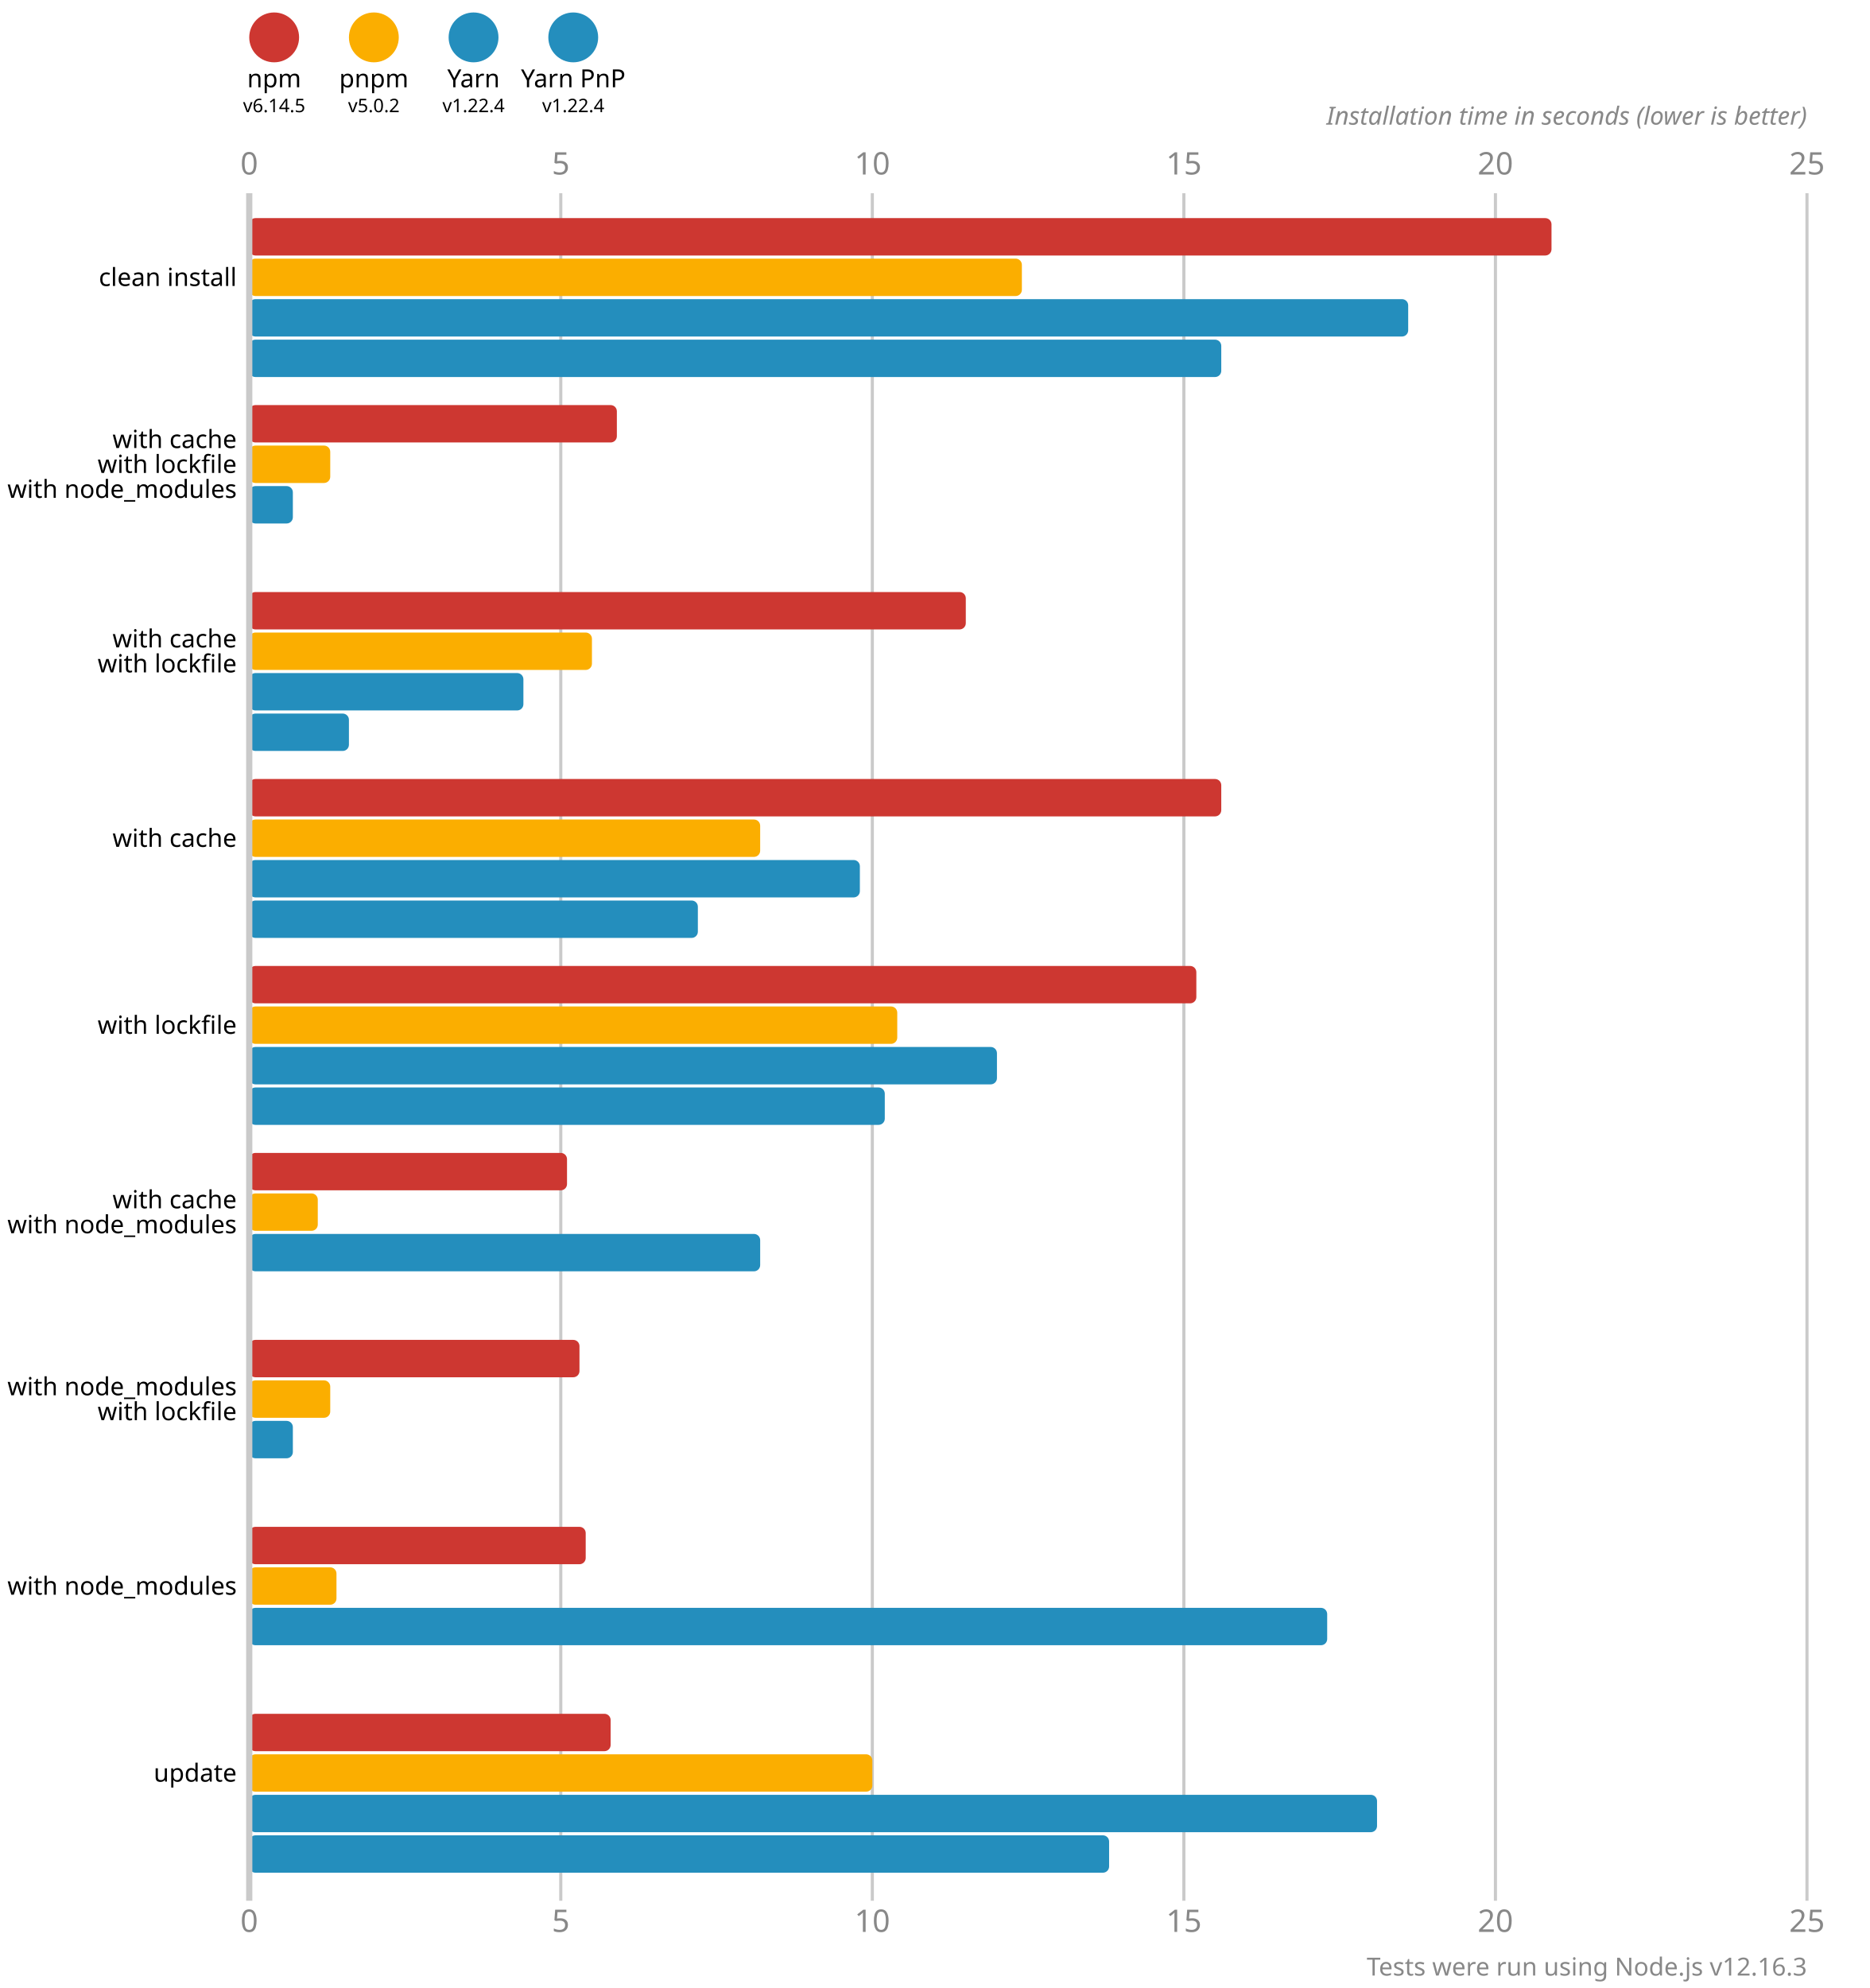
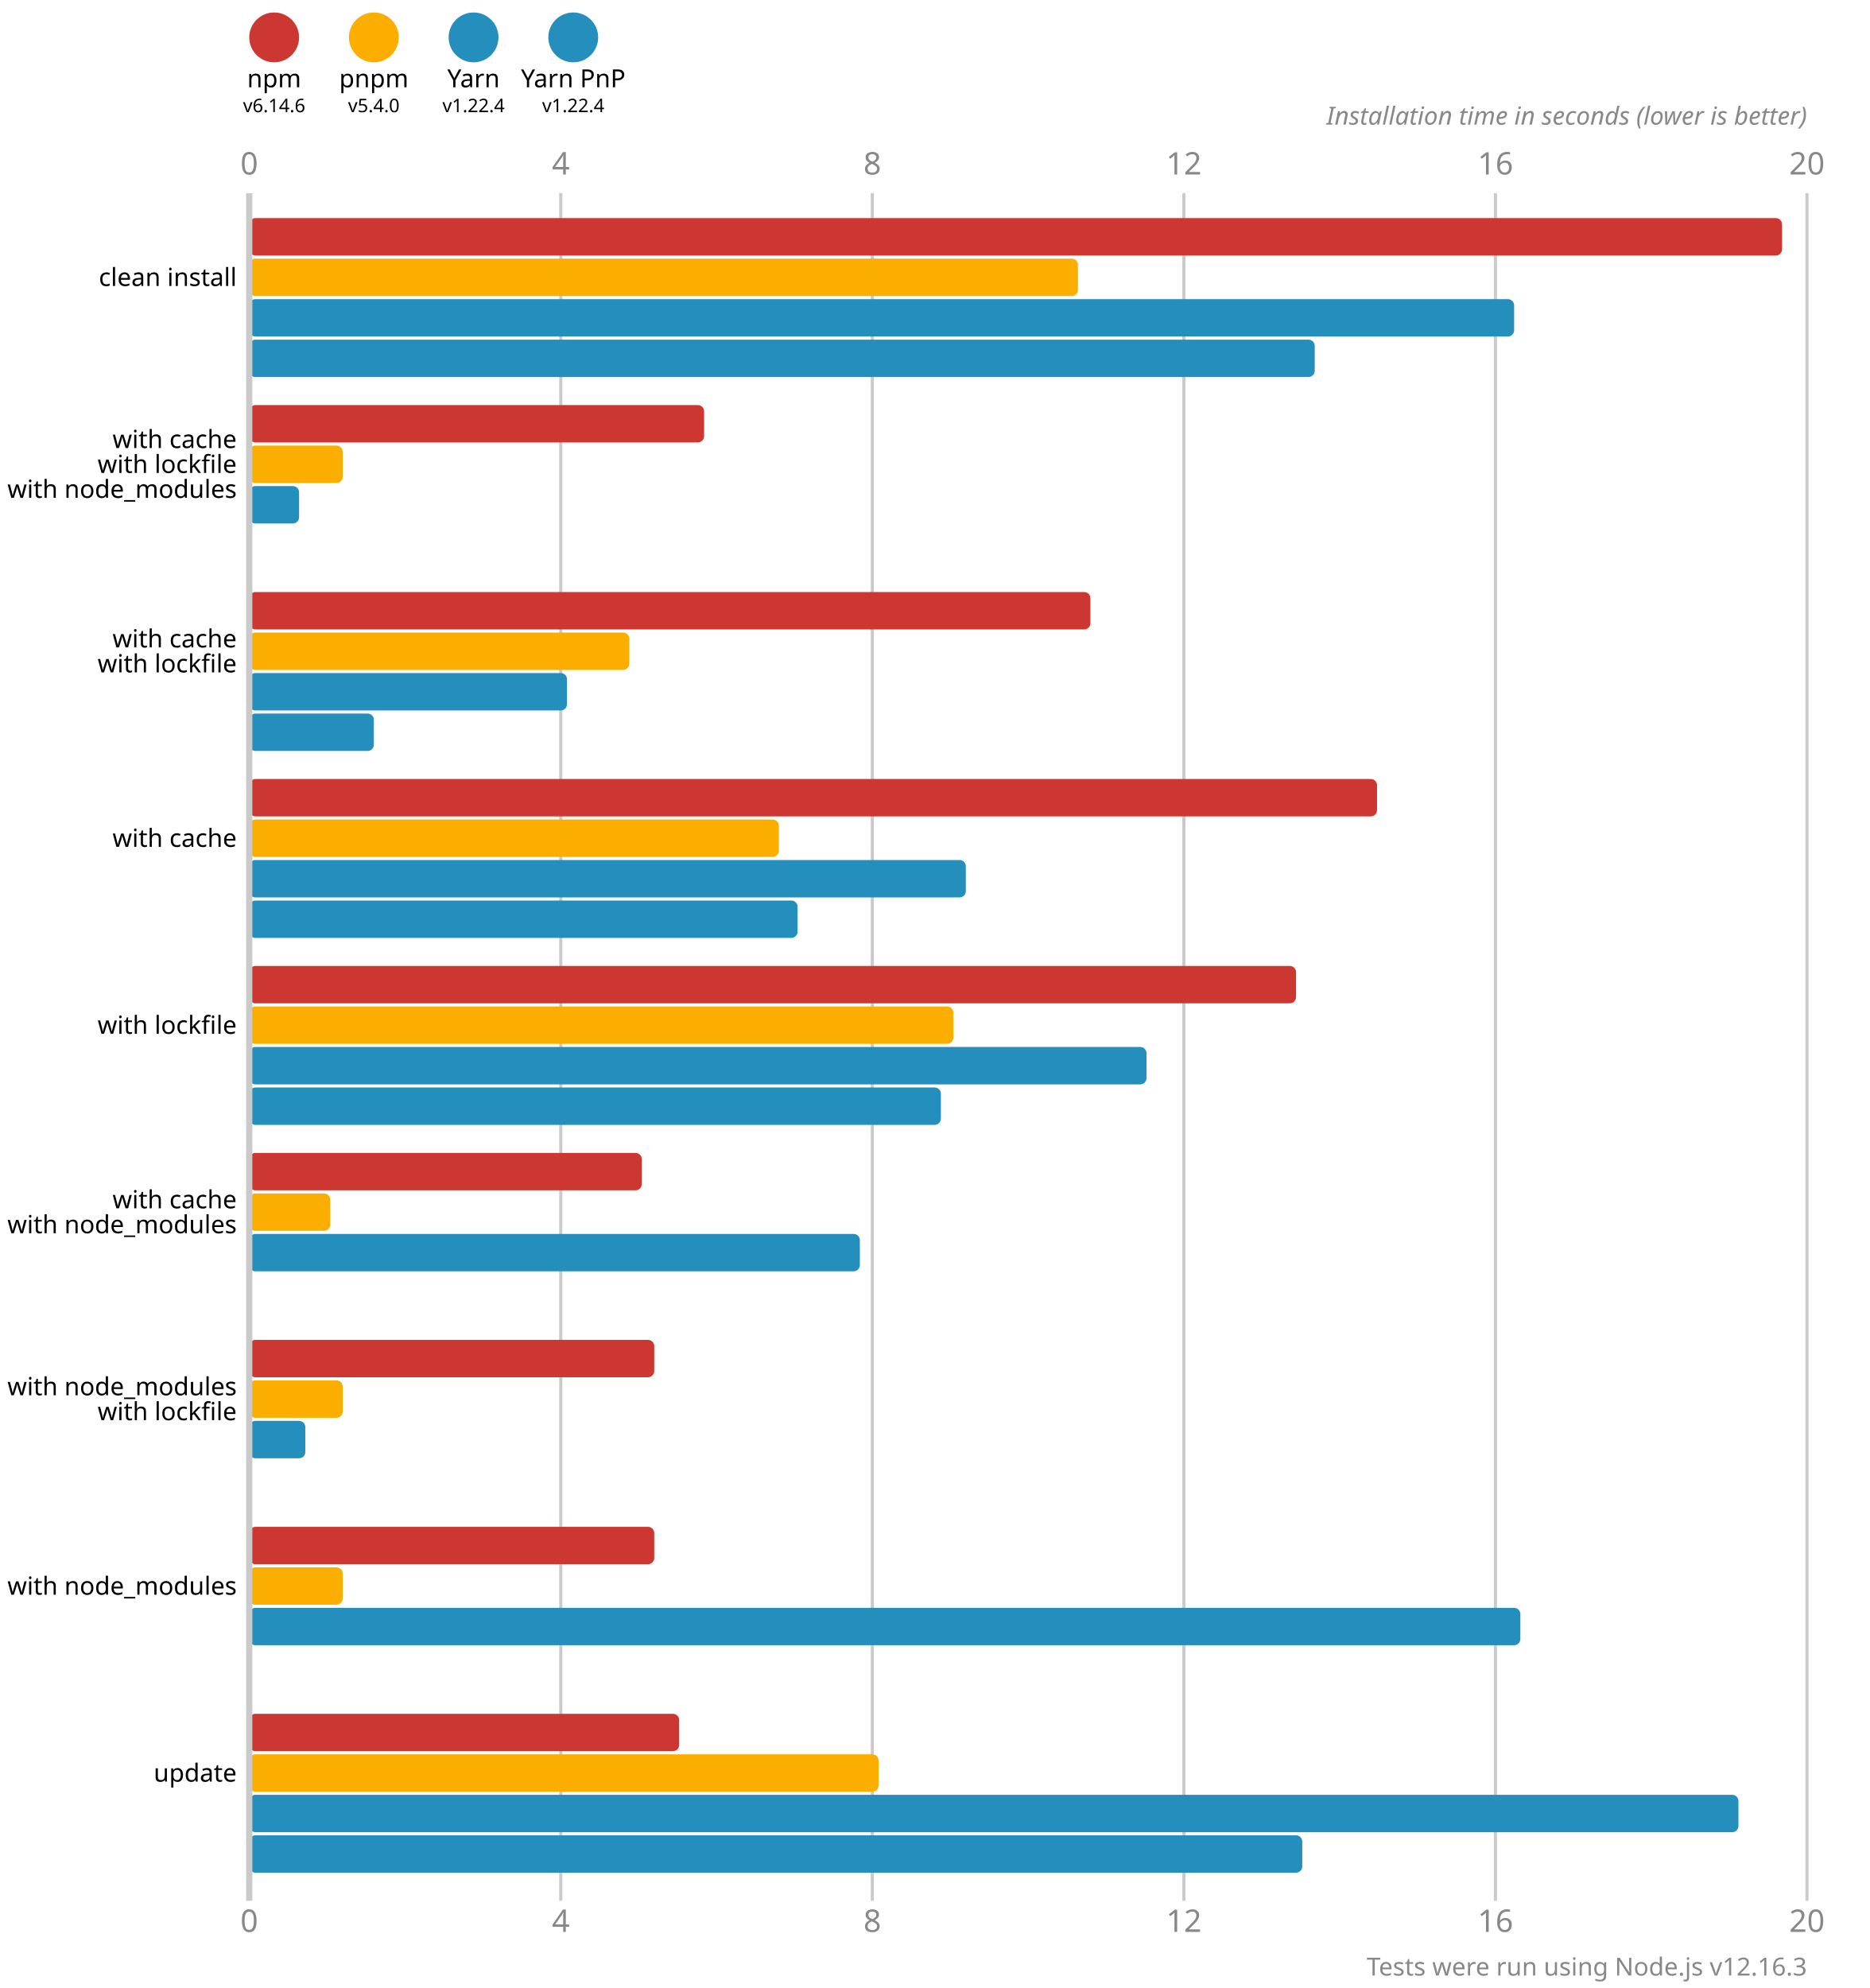
<svg xmlns="http://www.w3.org/2000/svg" version="1.1" viewBox="0 0 300 319">
  <style>
    .font { font-family: sans-serif; }
    .s3 { font-size: 3px; }
    .s4 { font-size: 4px; }
    .s5 { font-size: 5px; }
    .line { stroke: #cacaca; }
    .width { stroke-width: 0.5; }
    .text { fill: #888; }
  </style>
  <circle cx="44" cy="6" r="4" fill="#cd3731" />
  <text x="44" y="14" class="font s4" text-anchor="middle">npm</text>
-   <text x="44" y="18" class="font s3" text-anchor="middle">v6.14.5</text>
+   <text x="44" y="18" class="font s3" text-anchor="middle">v6.14.6</text>
  <circle cx="60" cy="6" r="4" fill="#fbae00" />
  <text x="60" y="14" class="font s4" text-anchor="middle">pnpm</text>
-   <text x="60" y="18" class="font s3" text-anchor="middle">v5.0.2</text>
+   <text x="60" y="18" class="font s3" text-anchor="middle">v5.4.0</text>
  <circle cx="76" cy="6" r="4" fill="#248ebd" />
  <text x="76" y="14" class="font s4" text-anchor="middle">Yarn</text>
  <text x="76" y="18" class="font s3" text-anchor="middle">v1.22.4</text>
  <circle cx="92" cy="6" r="4" fill="#248ebd" />
  <text x="92" y="14" class="font s4" text-anchor="middle">Yarn PnP</text>
  <text x="92" y="18" class="font s3" text-anchor="middle">v1.22.4</text>
  <text x="40" y="28" class="font s5 text" text-anchor="middle">0</text>
  <text x="40" y="310" class="font s5 text" text-anchor="middle">0</text>
  <line x1="90" y1="31" x2="90" y2="305" class="line width" />
-   <text x="90" y="28" class="font s5 text" text-anchor="middle">5</text>
-   <text x="90" y="310" class="font s5 text" text-anchor="middle">5</text>
+   <text x="90" y="28" class="font s5 text" text-anchor="middle">4</text>
+   <text x="90" y="310" class="font s5 text" text-anchor="middle">4</text>
  <line x1="140" y1="31" x2="140" y2="305" class="line width" />
-   <text x="140" y="28" class="font s5 text" text-anchor="middle">10</text>
-   <text x="140" y="310" class="font s5 text" text-anchor="middle">10</text>
+   <text x="140" y="28" class="font s5 text" text-anchor="middle">8</text>
+   <text x="140" y="310" class="font s5 text" text-anchor="middle">8</text>
  <line x1="190" y1="31" x2="190" y2="305" class="line width" />
-   <text x="190" y="28" class="font s5 text" text-anchor="middle">15</text>
-   <text x="190" y="310" class="font s5 text" text-anchor="middle">15</text>
+   <text x="190" y="28" class="font s5 text" text-anchor="middle">12</text>
+   <text x="190" y="310" class="font s5 text" text-anchor="middle">12</text>
  <line x1="240" y1="31" x2="240" y2="305" class="line width" />
-   <text x="240" y="28" class="font s5 text" text-anchor="middle">20</text>
-   <text x="240" y="310" class="font s5 text" text-anchor="middle">20</text>
+   <text x="240" y="28" class="font s5 text" text-anchor="middle">16</text>
+   <text x="240" y="310" class="font s5 text" text-anchor="middle">16</text>
  <line x1="290" y1="31" x2="290" y2="305" class="line width" />
-   <text x="290" y="28" class="font s5 text" text-anchor="middle">25</text>
-   <text x="290" y="310" class="font s5 text" text-anchor="middle">25</text>
+   <text x="290" y="28" class="font s5 text" text-anchor="middle">20</text>
+   <text x="290" y="310" class="font s5 text" text-anchor="middle">20</text>
  <text x="290" y="20" class="font s4 text" font-style="italic" text-anchor="end">Installation time in seconds (lower is better)</text>
-   <rect x="40" y="35" width="209" height="6" fill="#cd3731" rx="1" ry="1" />
-   <rect x="40" y="41.5" width="124" height="6" fill="#fbae00" rx="1" ry="1" />
-   <rect x="40" y="48" width="186" height="6" fill="#248ebd" rx="1" ry="1" />
-   <rect x="40" y="54.5" width="156" height="6" fill="#248ebd" rx="1" ry="1" />
-   <rect x="40" y="65" width="59" height="6" fill="#cd3731" rx="1" ry="1" />
-   <rect x="40" y="71.5" width="13" height="6" fill="#fbae00" rx="1" ry="1" />
-   <rect x="40" y="78" width="7" height="6" fill="#248ebd" rx="1" ry="1" />
+   <rect x="40" y="35" width="246" height="6" fill="#cd3731" rx="1" ry="1" />
+   <rect x="40" y="41.5" width="133" height="6" fill="#fbae00" rx="1" ry="1" />
+   <rect x="40" y="48" width="203" height="6" fill="#248ebd" rx="1" ry="1" />
+   <rect x="40" y="54.5" width="171" height="6" fill="#248ebd" rx="1" ry="1" />
+   <rect x="40" y="65" width="73" height="6" fill="#cd3731" rx="1" ry="1" />
+   <rect x="40" y="71.5" width="15" height="6" fill="#fbae00" rx="1" ry="1" />
+   <rect x="40" y="78" width="8" height="6" fill="#248ebd" rx="1" ry="1" />
  <rect x="40" y="84.5" width="0" height="6" fill="#248ebd" rx="1" ry="1" />
-   <rect x="40" y="95" width="115" height="6" fill="#cd3731" rx="1" ry="1" />
-   <rect x="40" y="101.5" width="55" height="6" fill="#fbae00" rx="1" ry="1" />
-   <rect x="40" y="108" width="44" height="6" fill="#248ebd" rx="1" ry="1" />
-   <rect x="40" y="114.5" width="16" height="6" fill="#248ebd" rx="1" ry="1" />
-   <rect x="40" y="125" width="156" height="6" fill="#cd3731" rx="1" ry="1" />
-   <rect x="40" y="131.5" width="82" height="6" fill="#fbae00" rx="1" ry="1" />
-   <rect x="40" y="138" width="98" height="6" fill="#248ebd" rx="1" ry="1" />
-   <rect x="40" y="144.5" width="72" height="6" fill="#248ebd" rx="1" ry="1" />
-   <rect x="40" y="155" width="152" height="6" fill="#cd3731" rx="1" ry="1" />
-   <rect x="40" y="161.5" width="104" height="6" fill="#fbae00" rx="1" ry="1" />
-   <rect x="40" y="168" width="120" height="6" fill="#248ebd" rx="1" ry="1" />
-   <rect x="40" y="174.5" width="102" height="6" fill="#248ebd" rx="1" ry="1" />
-   <rect x="40" y="185" width="51" height="6" fill="#cd3731" rx="1" ry="1" />
-   <rect x="40" y="191.5" width="11" height="6" fill="#fbae00" rx="1" ry="1" />
-   <rect x="40" y="198" width="82" height="6" fill="#248ebd" rx="1" ry="1" />
+   <rect x="40" y="95" width="135" height="6" fill="#cd3731" rx="1" ry="1" />
+   <rect x="40" y="101.5" width="61" height="6" fill="#fbae00" rx="1" ry="1" />
+   <rect x="40" y="108" width="51" height="6" fill="#248ebd" rx="1" ry="1" />
+   <rect x="40" y="114.5" width="20" height="6" fill="#248ebd" rx="1" ry="1" />
+   <rect x="40" y="125" width="181" height="6" fill="#cd3731" rx="1" ry="1" />
+   <rect x="40" y="131.5" width="85" height="6" fill="#fbae00" rx="1" ry="1" />
+   <rect x="40" y="138" width="115" height="6" fill="#248ebd" rx="1" ry="1" />
+   <rect x="40" y="144.5" width="88" height="6" fill="#248ebd" rx="1" ry="1" />
+   <rect x="40" y="155" width="168" height="6" fill="#cd3731" rx="1" ry="1" />
+   <rect x="40" y="161.5" width="113" height="6" fill="#fbae00" rx="1" ry="1" />
+   <rect x="40" y="168" width="144" height="6" fill="#248ebd" rx="1" ry="1" />
+   <rect x="40" y="174.5" width="111" height="6" fill="#248ebd" rx="1" ry="1" />
+   <rect x="40" y="185" width="63" height="6" fill="#cd3731" rx="1" ry="1" />
+   <rect x="40" y="191.5" width="13" height="6" fill="#fbae00" rx="1" ry="1" />
+   <rect x="40" y="198" width="98" height="6" fill="#248ebd" rx="1" ry="1" />
  <rect x="40" y="204.5" width="0" height="6" fill="#248ebd" rx="1" ry="1" />
-   <rect x="40" y="215" width="53" height="6" fill="#cd3731" rx="1" ry="1" />
-   <rect x="40" y="221.5" width="13" height="6" fill="#fbae00" rx="1" ry="1" />
-   <rect x="40" y="228" width="7" height="6" fill="#248ebd" rx="1" ry="1" />
+   <rect x="40" y="215" width="65" height="6" fill="#cd3731" rx="1" ry="1" />
+   <rect x="40" y="221.5" width="15" height="6" fill="#fbae00" rx="1" ry="1" />
+   <rect x="40" y="228" width="9" height="6" fill="#248ebd" rx="1" ry="1" />
  <rect x="40" y="234.5" width="0" height="6" fill="#248ebd" rx="1" ry="1" />
-   <rect x="40" y="245" width="54" height="6" fill="#cd3731" rx="1" ry="1" />
-   <rect x="40" y="251.5" width="14" height="6" fill="#fbae00" rx="1" ry="1" />
-   <rect x="40" y="258" width="173" height="6" fill="#248ebd" rx="1" ry="1" />
+   <rect x="40" y="245" width="65" height="6" fill="#cd3731" rx="1" ry="1" />
+   <rect x="40" y="251.5" width="15" height="6" fill="#fbae00" rx="1" ry="1" />
+   <rect x="40" y="258" width="204" height="6" fill="#248ebd" rx="1" ry="1" />
  <rect x="40" y="264.5" width="0" height="6" fill="#248ebd" rx="1" ry="1" />
-   <rect x="40" y="275" width="58" height="6" fill="#cd3731" rx="1" ry="1" />
-   <rect x="40" y="281.5" width="100" height="6" fill="#fbae00" rx="1" ry="1" />
-   <rect x="40" y="288" width="181" height="6" fill="#248ebd" rx="1" ry="1" />
-   <rect x="40" y="294.5" width="138" height="6" fill="#248ebd" rx="1" ry="1" />
+   <rect x="40" y="275" width="69" height="6" fill="#cd3731" rx="1" ry="1" />
+   <rect x="40" y="281.5" width="101" height="6" fill="#fbae00" rx="1" ry="1" />
+   <rect x="40" y="288" width="239" height="6" fill="#248ebd" rx="1" ry="1" />
+   <rect x="40" y="294.5" width="169" height="6" fill="#248ebd" rx="1" ry="1" />
  <line x1="40" y1="31" x2="40" y2="305" class="line" />
  <text x="38" y="44.5" class="font s4" dominant-baseline="middle" text-anchor="end">clean install</text>
  <text x="38" y="70.5" class="font s4" dominant-baseline="middle" text-anchor="end">with cache</text>
  <text x="38" y="74.5" class="font s4" dominant-baseline="middle" text-anchor="end">with lockfile</text>
  <text x="38" y="78.5" class="font s4" dominant-baseline="middle" text-anchor="end">with node_modules</text>
  <text x="38" y="102.5" class="font s4" dominant-baseline="middle" text-anchor="end">with cache</text>
  <text x="38" y="106.5" class="font s4" dominant-baseline="middle" text-anchor="end">with lockfile</text>
  <text x="38" y="134.5" class="font s4" dominant-baseline="middle" text-anchor="end">with cache</text>
  <text x="38" y="164.5" class="font s4" dominant-baseline="middle" text-anchor="end">with lockfile</text>
  <text x="38" y="192.5" class="font s4" dominant-baseline="middle" text-anchor="end">with cache</text>
  <text x="38" y="196.5" class="font s4" dominant-baseline="middle" text-anchor="end">with node_modules</text>
  <text x="38" y="222.5" class="font s4" dominant-baseline="middle" text-anchor="end">with node_modules</text>
  <text x="38" y="226.5" class="font s4" dominant-baseline="middle" text-anchor="end">with lockfile</text>
  <text x="38" y="254.5" class="font s4" dominant-baseline="middle" text-anchor="end">with node_modules</text>
  <text x="38" y="284.5" class="font s4" dominant-baseline="middle" text-anchor="end">update</text>
  <text x="290" y="317" class="font s4 text" text-anchor="end">Tests were run using Node.js v12.16.3</text>
</svg>
